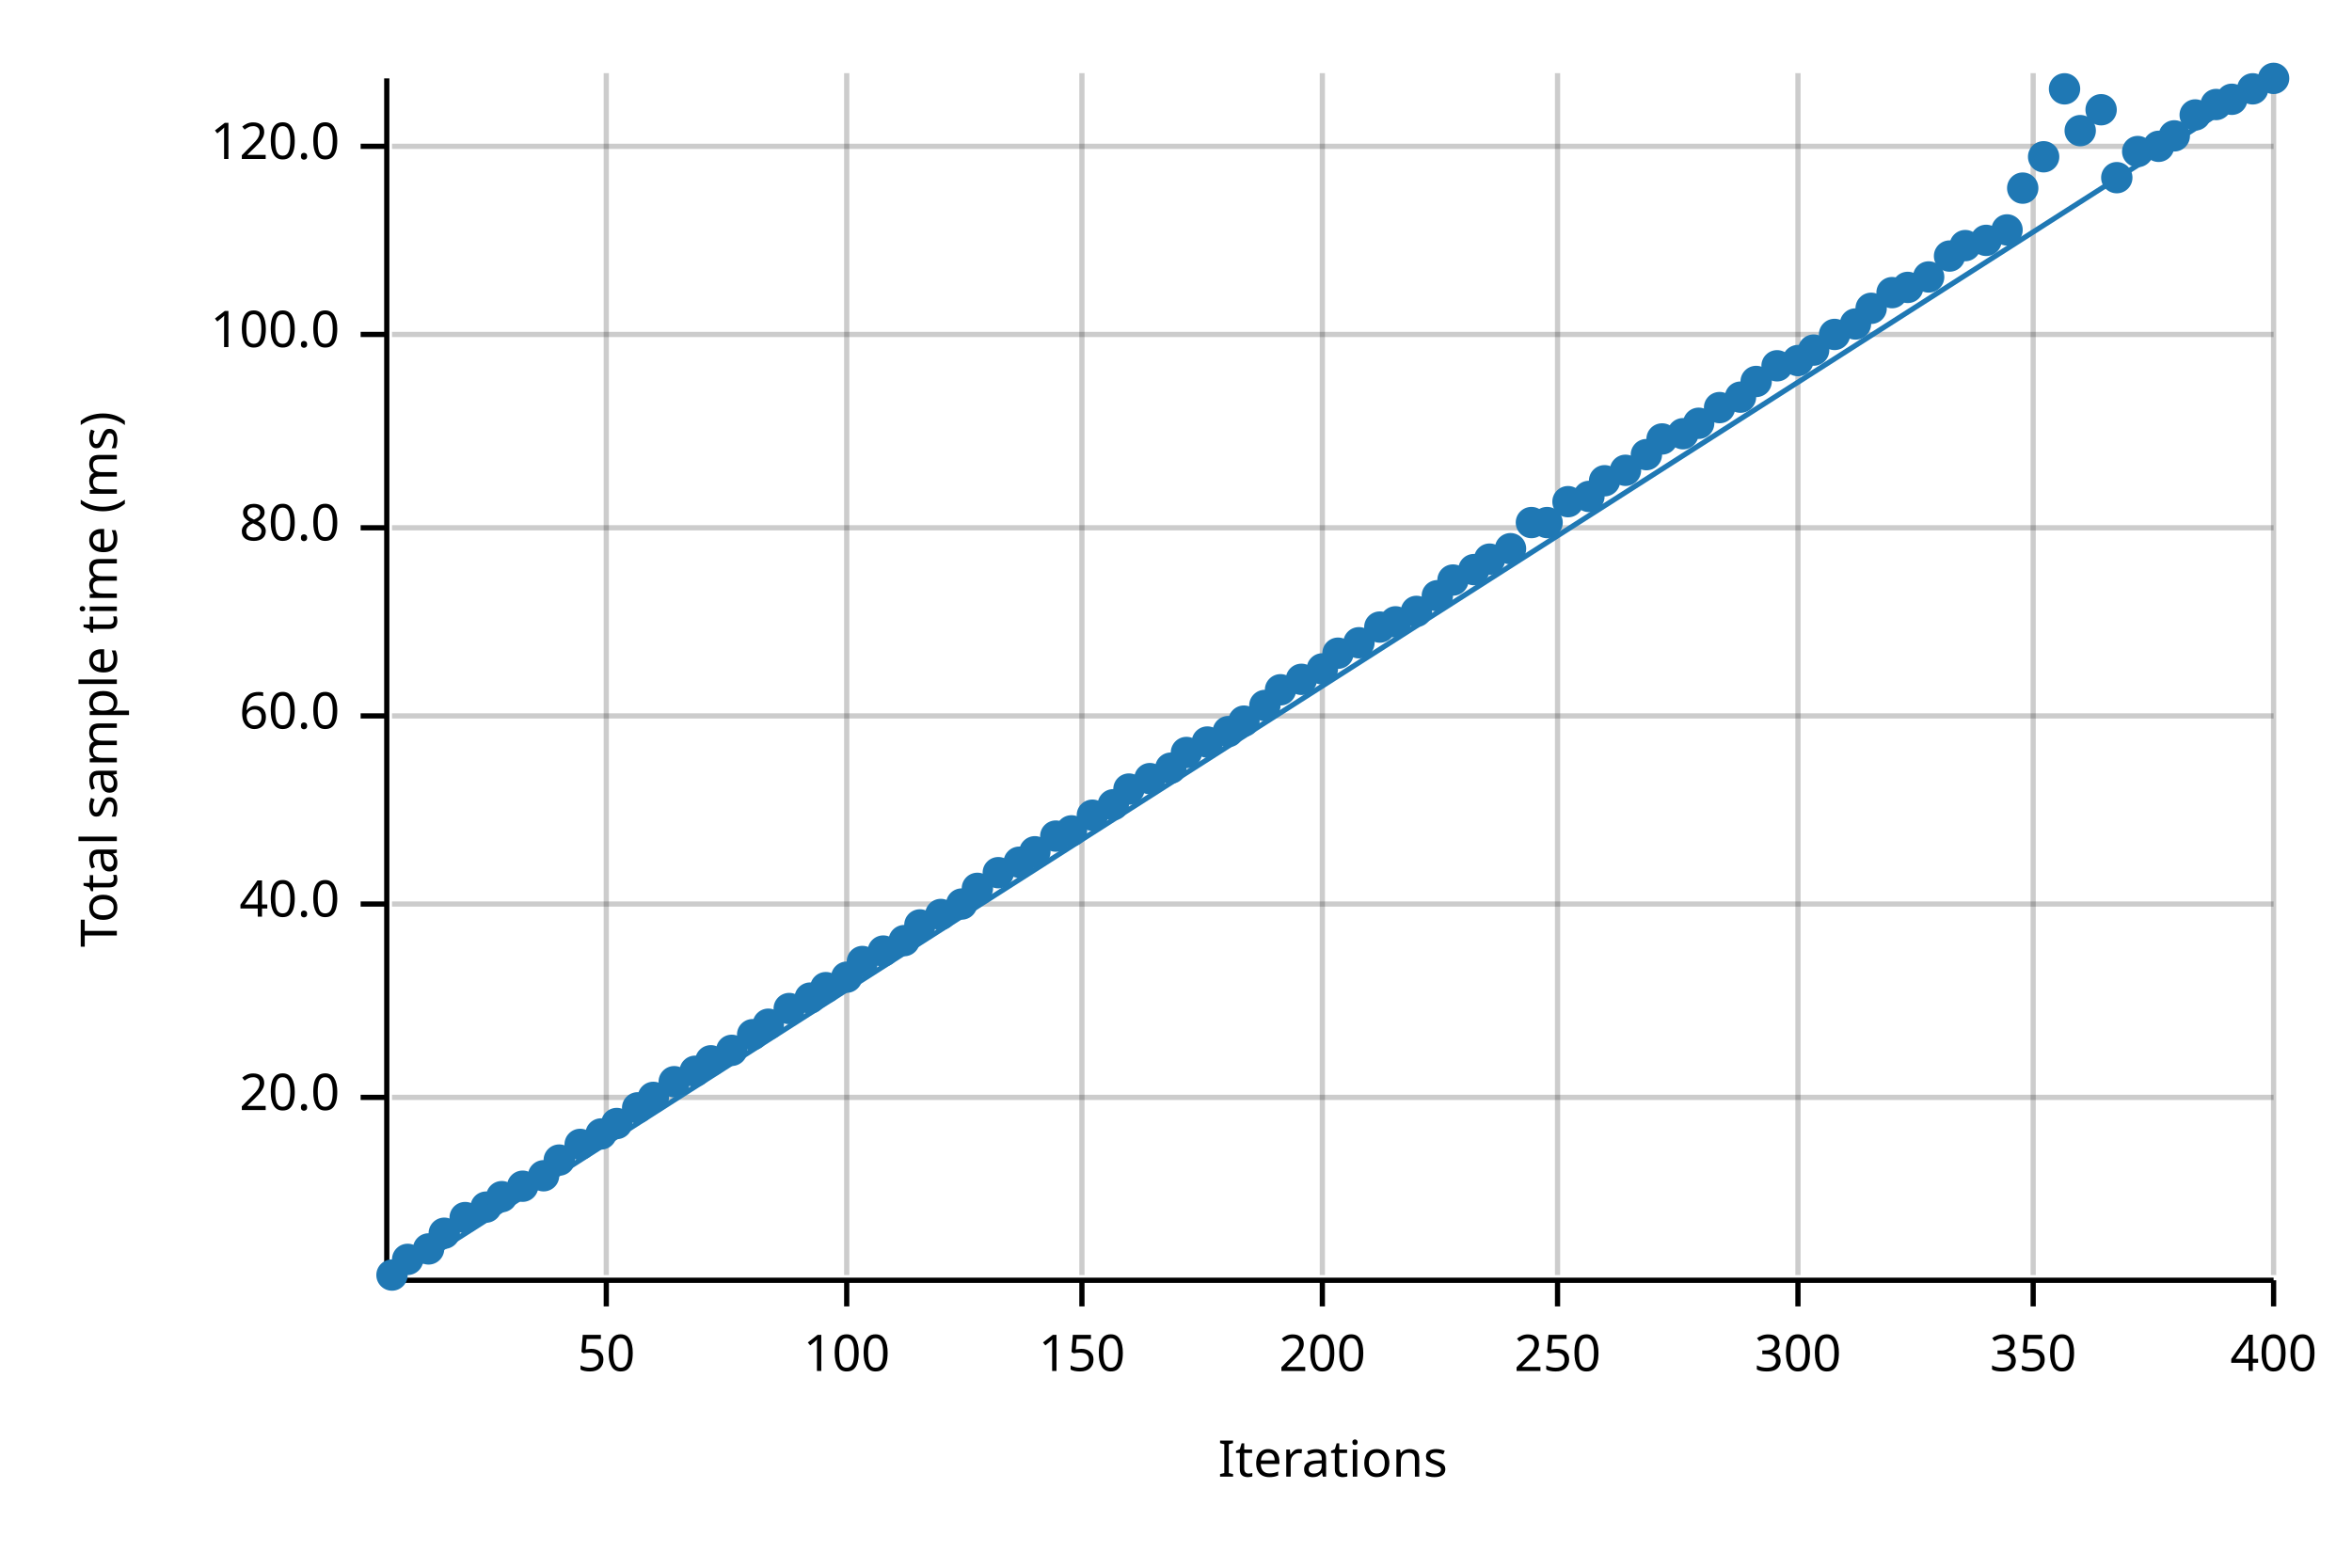
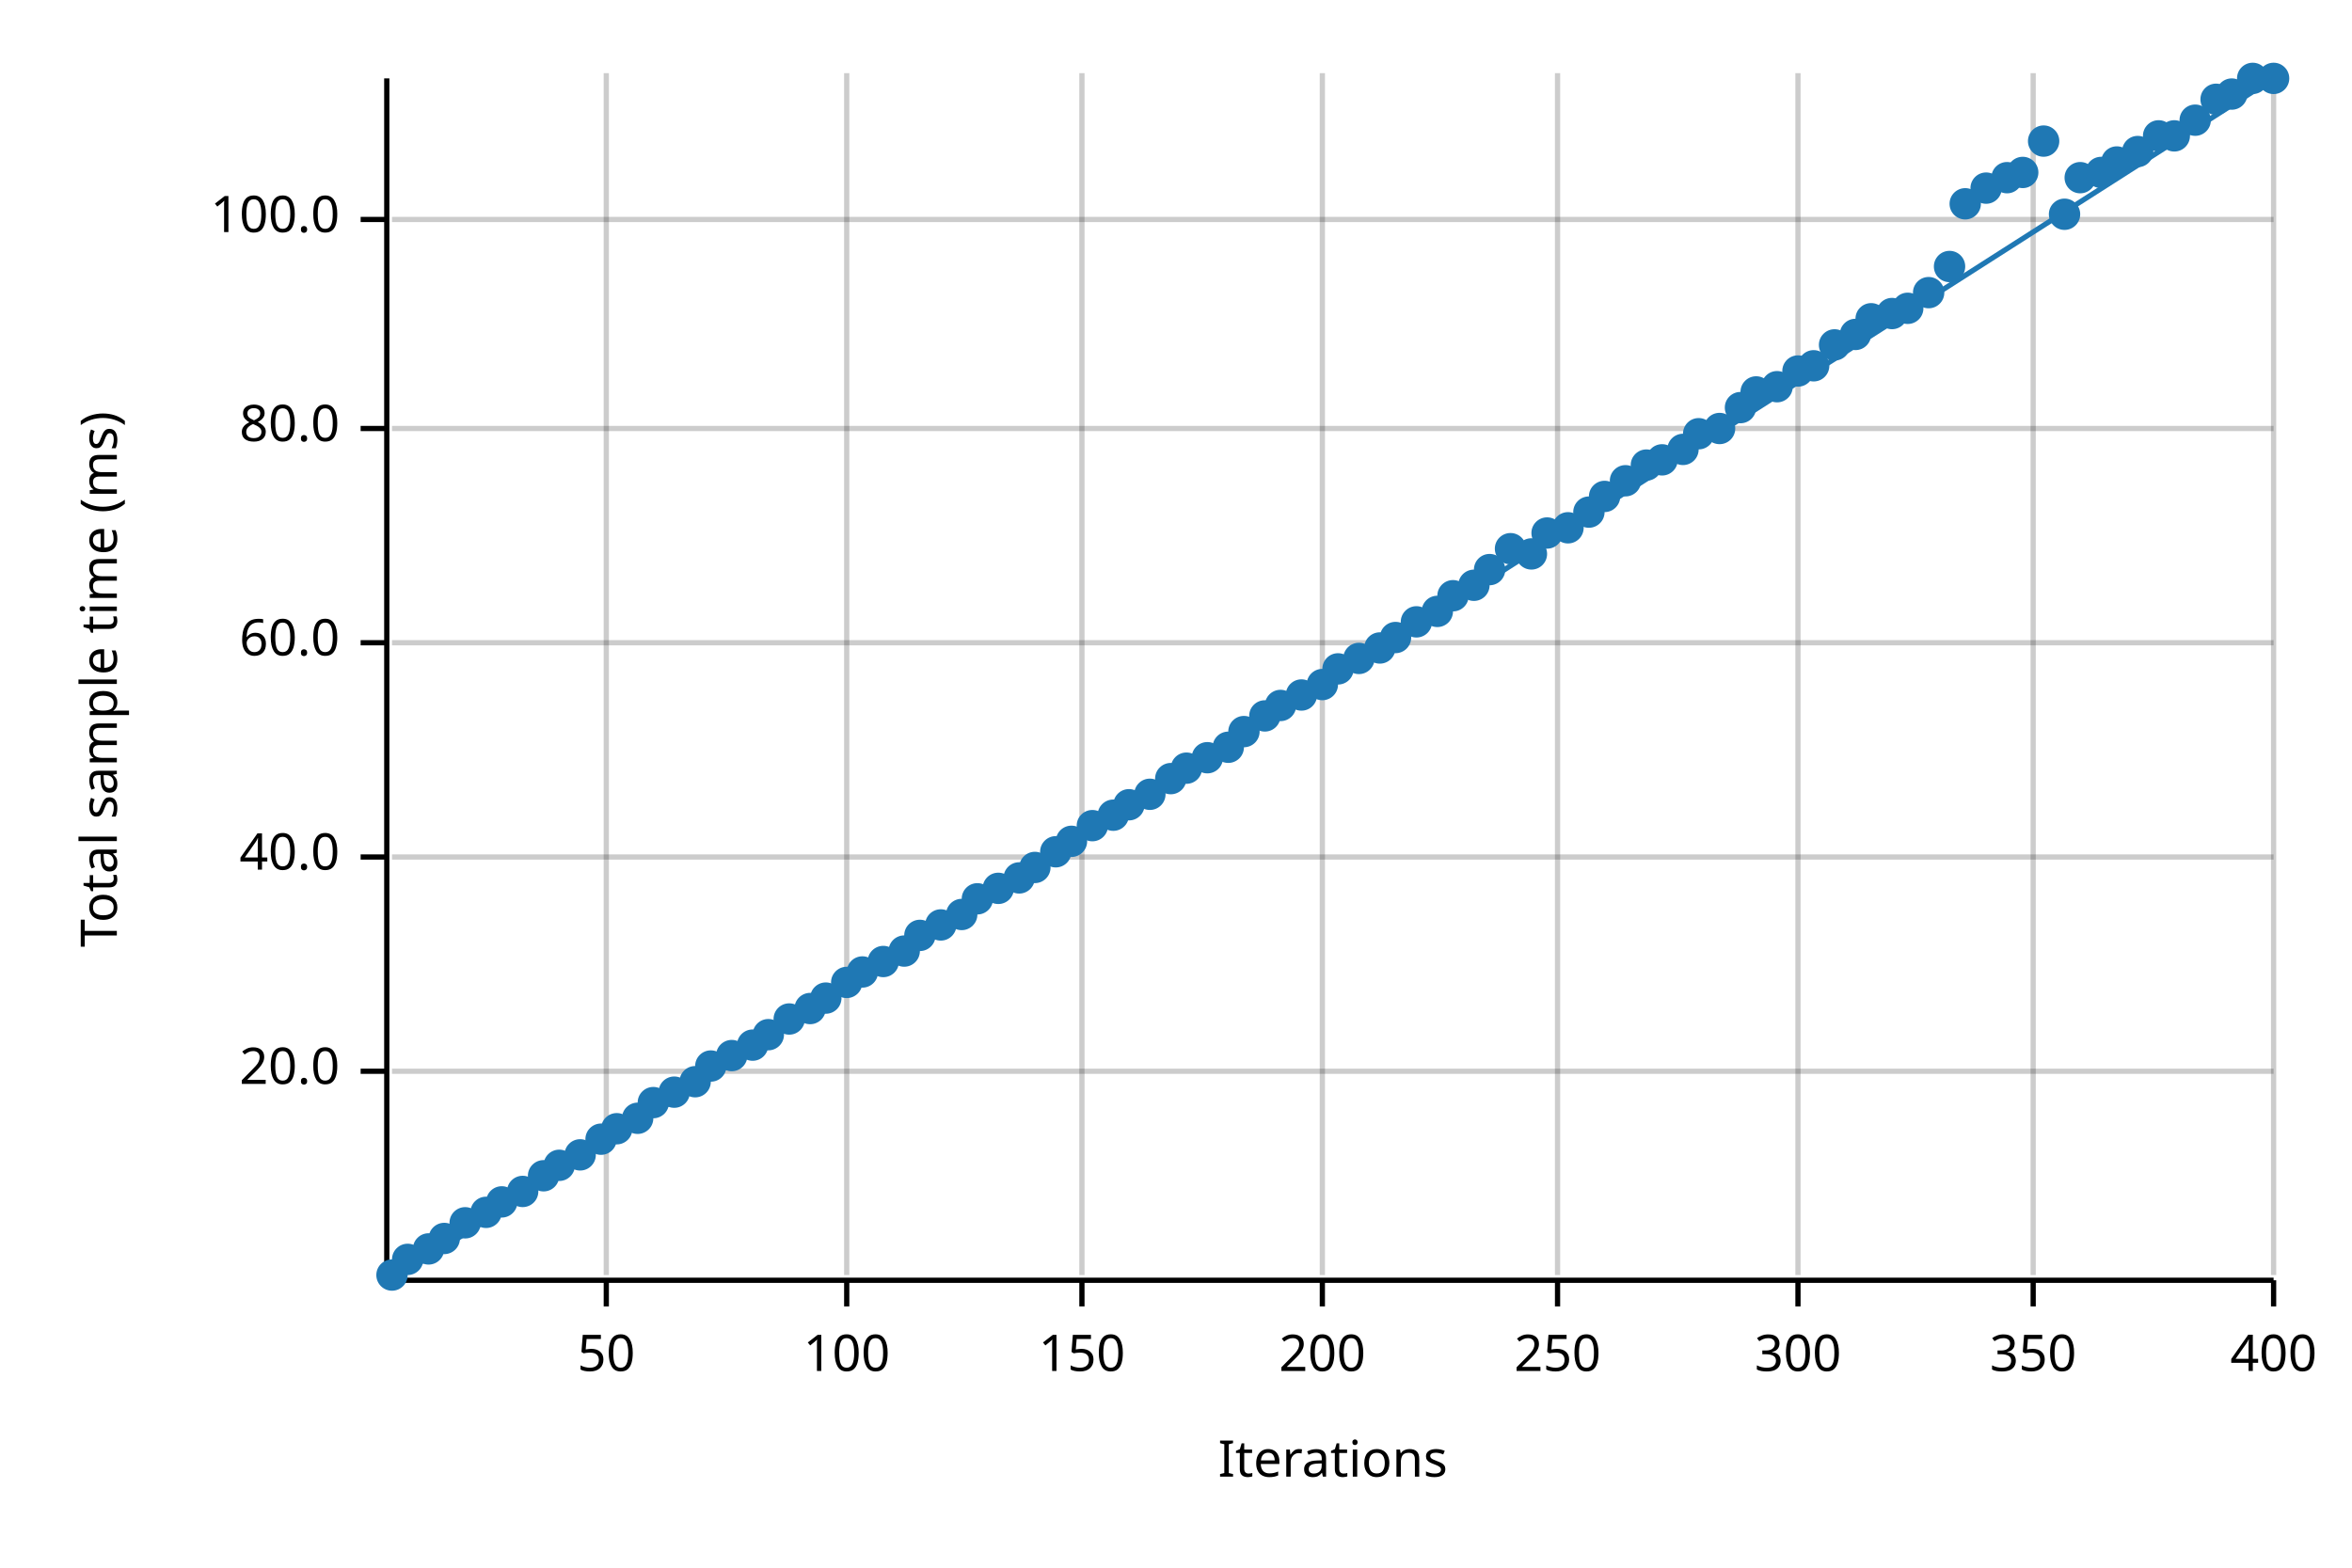
<svg xmlns="http://www.w3.org/2000/svg" width="450" height="300">
  <text x="15" y="130" dy="0.76em" text-anchor="middle" font-family="sans-serif" font-size="9.677" opacity="1" fill="#000000" transform="rotate(270, 15, 130)">
Total sample time (ms)
</text>
  <text x="255" y="285" dy="-0.5ex" text-anchor="middle" font-family="sans-serif" font-size="9.677" opacity="1" fill="#000000">
Iterations
</text>
  <line opacity="0.2" stroke="#000000" stroke-width="1" x1="116" y1="244" x2="116" y2="14" />
  <line opacity="0.2" stroke="#000000" stroke-width="1" x1="162" y1="244" x2="162" y2="14" />
  <line opacity="0.2" stroke="#000000" stroke-width="1" x1="207" y1="244" x2="207" y2="14" />
  <line opacity="0.2" stroke="#000000" stroke-width="1" x1="253" y1="244" x2="253" y2="14" />
  <line opacity="0.2" stroke="#000000" stroke-width="1" x1="298" y1="244" x2="298" y2="14" />
  <line opacity="0.2" stroke="#000000" stroke-width="1" x1="344" y1="244" x2="344" y2="14" />
  <line opacity="0.2" stroke="#000000" stroke-width="1" x1="389" y1="244" x2="389" y2="14" />
  <line opacity="0.2" stroke="#000000" stroke-width="1" x1="435" y1="244" x2="435" y2="14" />
-   <line opacity="0.2" stroke="#000000" stroke-width="1" x1="75" y1="210" x2="435" y2="210" />
-   <line opacity="0.2" stroke="#000000" stroke-width="1" x1="75" y1="173" x2="435" y2="173" />
-   <line opacity="0.2" stroke="#000000" stroke-width="1" x1="75" y1="137" x2="435" y2="137" />
-   <line opacity="0.2" stroke="#000000" stroke-width="1" x1="75" y1="101" x2="435" y2="101" />
-   <line opacity="0.2" stroke="#000000" stroke-width="1" x1="75" y1="64" x2="435" y2="64" />
-   <line opacity="0.2" stroke="#000000" stroke-width="1" x1="75" y1="28" x2="435" y2="28" />
+   <line opacity="0.2" stroke="#000000" stroke-width="1" x1="75" y1="205" x2="435" y2="205" />
+   <line opacity="0.2" stroke="#000000" stroke-width="1" x1="75" y1="164" x2="435" y2="164" />
+   <line opacity="0.2" stroke="#000000" stroke-width="1" x1="75" y1="123" x2="435" y2="123" />
+   <line opacity="0.2" stroke="#000000" stroke-width="1" x1="75" y1="82" x2="435" y2="82" />
+   <line opacity="0.2" stroke="#000000" stroke-width="1" x1="75" y1="42" x2="435" y2="42" />
  <polyline fill="none" opacity="1" stroke="#000000" stroke-width="1" points="74,15 74,245 " />
-   <text x="65" y="210" dy="0.5ex" text-anchor="end" font-family="sans-serif" font-size="9.677" opacity="1" fill="#000000">
+   <text x="65" y="205" dy="0.5ex" text-anchor="end" font-family="sans-serif" font-size="9.677" opacity="1" fill="#000000">
20.0
</text>
-   <polyline fill="none" opacity="1" stroke="#000000" stroke-width="1" points="69,210 74,210 " />
-   <text x="65" y="173" dy="0.5ex" text-anchor="end" font-family="sans-serif" font-size="9.677" opacity="1" fill="#000000">
+   <polyline fill="none" opacity="1" stroke="#000000" stroke-width="1" points="69,205 74,205 " />
+   <text x="65" y="164" dy="0.5ex" text-anchor="end" font-family="sans-serif" font-size="9.677" opacity="1" fill="#000000">
40.0
</text>
-   <polyline fill="none" opacity="1" stroke="#000000" stroke-width="1" points="69,173 74,173 " />
-   <text x="65" y="137" dy="0.5ex" text-anchor="end" font-family="sans-serif" font-size="9.677" opacity="1" fill="#000000">
+   <polyline fill="none" opacity="1" stroke="#000000" stroke-width="1" points="69,164 74,164 " />
+   <text x="65" y="123" dy="0.5ex" text-anchor="end" font-family="sans-serif" font-size="9.677" opacity="1" fill="#000000">
60.0
</text>
-   <polyline fill="none" opacity="1" stroke="#000000" stroke-width="1" points="69,137 74,137 " />
-   <text x="65" y="101" dy="0.5ex" text-anchor="end" font-family="sans-serif" font-size="9.677" opacity="1" fill="#000000">
+   <polyline fill="none" opacity="1" stroke="#000000" stroke-width="1" points="69,123 74,123 " />
+   <text x="65" y="82" dy="0.5ex" text-anchor="end" font-family="sans-serif" font-size="9.677" opacity="1" fill="#000000">
80.0
</text>
-   <polyline fill="none" opacity="1" stroke="#000000" stroke-width="1" points="69,101 74,101 " />
-   <text x="65" y="64" dy="0.5ex" text-anchor="end" font-family="sans-serif" font-size="9.677" opacity="1" fill="#000000">
+   <polyline fill="none" opacity="1" stroke="#000000" stroke-width="1" points="69,82 74,82 " />
+   <text x="65" y="42" dy="0.5ex" text-anchor="end" font-family="sans-serif" font-size="9.677" opacity="1" fill="#000000">
100.0
</text>
-   <polyline fill="none" opacity="1" stroke="#000000" stroke-width="1" points="69,64 74,64 " />
-   <text x="65" y="28" dy="0.5ex" text-anchor="end" font-family="sans-serif" font-size="9.677" opacity="1" fill="#000000">
- 120.0
- </text>
-   <polyline fill="none" opacity="1" stroke="#000000" stroke-width="1" points="69,28 74,28 " />
+   <polyline fill="none" opacity="1" stroke="#000000" stroke-width="1" points="69,42 74,42 " />
  <polyline fill="none" opacity="1" stroke="#000000" stroke-width="1" points="75,245 435,245 " />
  <text x="116" y="255" dy="0.76em" text-anchor="middle" font-family="sans-serif" font-size="9.677" opacity="1" fill="#000000">
50
</text>
  <polyline fill="none" opacity="1" stroke="#000000" stroke-width="1" points="116,245 116,250 " />
  <text x="162" y="255" dy="0.76em" text-anchor="middle" font-family="sans-serif" font-size="9.677" opacity="1" fill="#000000">
100
</text>
  <polyline fill="none" opacity="1" stroke="#000000" stroke-width="1" points="162,245 162,250 " />
  <text x="207" y="255" dy="0.76em" text-anchor="middle" font-family="sans-serif" font-size="9.677" opacity="1" fill="#000000">
150
</text>
  <polyline fill="none" opacity="1" stroke="#000000" stroke-width="1" points="207,245 207,250 " />
  <text x="253" y="255" dy="0.76em" text-anchor="middle" font-family="sans-serif" font-size="9.677" opacity="1" fill="#000000">
200
</text>
  <polyline fill="none" opacity="1" stroke="#000000" stroke-width="1" points="253,245 253,250 " />
  <text x="298" y="255" dy="0.76em" text-anchor="middle" font-family="sans-serif" font-size="9.677" opacity="1" fill="#000000">
250
</text>
  <polyline fill="none" opacity="1" stroke="#000000" stroke-width="1" points="298,245 298,250 " />
  <text x="344" y="255" dy="0.76em" text-anchor="middle" font-family="sans-serif" font-size="9.677" opacity="1" fill="#000000">
300
</text>
  <polyline fill="none" opacity="1" stroke="#000000" stroke-width="1" points="344,245 344,250 " />
  <text x="389" y="255" dy="0.76em" text-anchor="middle" font-family="sans-serif" font-size="9.677" opacity="1" fill="#000000">
350
</text>
  <polyline fill="none" opacity="1" stroke="#000000" stroke-width="1" points="389,245 389,250 " />
  <text x="435" y="255" dy="0.76em" text-anchor="middle" font-family="sans-serif" font-size="9.677" opacity="1" fill="#000000">
400
</text>
  <polyline fill="none" opacity="1" stroke="#000000" stroke-width="1" points="435,245 435,250 " />
  <circle cx="75" cy="244" r="3" opacity="1" fill="#1F78B4" stroke="none" />
  <circle cx="78" cy="241" r="3" opacity="1" fill="#1F78B4" stroke="none" />
  <circle cx="82" cy="239" r="3" opacity="1" fill="#1F78B4" stroke="none" />
-   <circle cx="85" cy="236" r="3" opacity="1" fill="#1F78B4" stroke="none" />
-   <circle cx="89" cy="233" r="3" opacity="1" fill="#1F78B4" stroke="none" />
-   <circle cx="93" cy="231" r="3" opacity="1" fill="#1F78B4" stroke="none" />
-   <circle cx="96" cy="229" r="3" opacity="1" fill="#1F78B4" stroke="none" />
-   <circle cx="100" cy="227" r="3" opacity="1" fill="#1F78B4" stroke="none" />
+   <circle cx="85" cy="237" r="3" opacity="1" fill="#1F78B4" stroke="none" />
+   <circle cx="89" cy="234" r="3" opacity="1" fill="#1F78B4" stroke="none" />
+   <circle cx="93" cy="232" r="3" opacity="1" fill="#1F78B4" stroke="none" />
+   <circle cx="96" cy="230" r="3" opacity="1" fill="#1F78B4" stroke="none" />
+   <circle cx="100" cy="228" r="3" opacity="1" fill="#1F78B4" stroke="none" />
  <circle cx="104" cy="225" r="3" opacity="1" fill="#1F78B4" stroke="none" />
-   <circle cx="107" cy="222" r="3" opacity="1" fill="#1F78B4" stroke="none" />
-   <circle cx="111" cy="219" r="3" opacity="1" fill="#1F78B4" stroke="none" />
-   <circle cx="115" cy="217" r="3" opacity="1" fill="#1F78B4" stroke="none" />
-   <circle cx="118" cy="215" r="3" opacity="1" fill="#1F78B4" stroke="none" />
-   <circle cx="122" cy="212" r="3" opacity="1" fill="#1F78B4" stroke="none" />
-   <circle cx="125" cy="210" r="3" opacity="1" fill="#1F78B4" stroke="none" />
-   <circle cx="129" cy="207" r="3" opacity="1" fill="#1F78B4" stroke="none" />
-   <circle cx="133" cy="205" r="3" opacity="1" fill="#1F78B4" stroke="none" />
-   <circle cx="136" cy="203" r="3" opacity="1" fill="#1F78B4" stroke="none" />
-   <circle cx="140" cy="201" r="3" opacity="1" fill="#1F78B4" stroke="none" />
-   <circle cx="144" cy="198" r="3" opacity="1" fill="#1F78B4" stroke="none" />
-   <circle cx="147" cy="196" r="3" opacity="1" fill="#1F78B4" stroke="none" />
-   <circle cx="151" cy="193" r="3" opacity="1" fill="#1F78B4" stroke="none" />
-   <circle cx="155" cy="191" r="3" opacity="1" fill="#1F78B4" stroke="none" />
-   <circle cx="158" cy="189" r="3" opacity="1" fill="#1F78B4" stroke="none" />
-   <circle cx="162" cy="187" r="3" opacity="1" fill="#1F78B4" stroke="none" />
-   <circle cx="165" cy="184" r="3" opacity="1" fill="#1F78B4" stroke="none" />
-   <circle cx="169" cy="182" r="3" opacity="1" fill="#1F78B4" stroke="none" />
-   <circle cx="173" cy="180" r="3" opacity="1" fill="#1F78B4" stroke="none" />
-   <circle cx="176" cy="177" r="3" opacity="1" fill="#1F78B4" stroke="none" />
-   <circle cx="180" cy="175" r="3" opacity="1" fill="#1F78B4" stroke="none" />
-   <circle cx="184" cy="173" r="3" opacity="1" fill="#1F78B4" stroke="none" />
-   <circle cx="187" cy="170" r="3" opacity="1" fill="#1F78B4" stroke="none" />
-   <circle cx="191" cy="167" r="3" opacity="1" fill="#1F78B4" stroke="none" />
-   <circle cx="195" cy="165" r="3" opacity="1" fill="#1F78B4" stroke="none" />
-   <circle cx="198" cy="163" r="3" opacity="1" fill="#1F78B4" stroke="none" />
-   <circle cx="202" cy="160" r="3" opacity="1" fill="#1F78B4" stroke="none" />
-   <circle cx="205" cy="159" r="3" opacity="1" fill="#1F78B4" stroke="none" />
-   <circle cx="209" cy="156" r="3" opacity="1" fill="#1F78B4" stroke="none" />
-   <circle cx="213" cy="154" r="3" opacity="1" fill="#1F78B4" stroke="none" />
-   <circle cx="216" cy="151" r="3" opacity="1" fill="#1F78B4" stroke="none" />
-   <circle cx="220" cy="149" r="3" opacity="1" fill="#1F78B4" stroke="none" />
-   <circle cx="224" cy="147" r="3" opacity="1" fill="#1F78B4" stroke="none" />
-   <circle cx="227" cy="144" r="3" opacity="1" fill="#1F78B4" stroke="none" />
-   <circle cx="231" cy="142" r="3" opacity="1" fill="#1F78B4" stroke="none" />
-   <circle cx="235" cy="140" r="3" opacity="1" fill="#1F78B4" stroke="none" />
-   <circle cx="238" cy="138" r="3" opacity="1" fill="#1F78B4" stroke="none" />
-   <circle cx="242" cy="135" r="3" opacity="1" fill="#1F78B4" stroke="none" />
-   <circle cx="245" cy="132" r="3" opacity="1" fill="#1F78B4" stroke="none" />
-   <circle cx="249" cy="130" r="3" opacity="1" fill="#1F78B4" stroke="none" />
-   <circle cx="253" cy="128" r="3" opacity="1" fill="#1F78B4" stroke="none" />
-   <circle cx="256" cy="125" r="3" opacity="1" fill="#1F78B4" stroke="none" />
-   <circle cx="260" cy="123" r="3" opacity="1" fill="#1F78B4" stroke="none" />
-   <circle cx="264" cy="120" r="3" opacity="1" fill="#1F78B4" stroke="none" />
-   <circle cx="267" cy="119" r="3" opacity="1" fill="#1F78B4" stroke="none" />
-   <circle cx="271" cy="117" r="3" opacity="1" fill="#1F78B4" stroke="none" />
-   <circle cx="275" cy="114" r="3" opacity="1" fill="#1F78B4" stroke="none" />
-   <circle cx="278" cy="111" r="3" opacity="1" fill="#1F78B4" stroke="none" />
-   <circle cx="282" cy="109" r="3" opacity="1" fill="#1F78B4" stroke="none" />
-   <circle cx="285" cy="107" r="3" opacity="1" fill="#1F78B4" stroke="none" />
+   <circle cx="107" cy="223" r="3" opacity="1" fill="#1F78B4" stroke="none" />
+   <circle cx="111" cy="221" r="3" opacity="1" fill="#1F78B4" stroke="none" />
+   <circle cx="115" cy="218" r="3" opacity="1" fill="#1F78B4" stroke="none" />
+   <circle cx="118" cy="216" r="3" opacity="1" fill="#1F78B4" stroke="none" />
+   <circle cx="122" cy="214" r="3" opacity="1" fill="#1F78B4" stroke="none" />
+   <circle cx="125" cy="211" r="3" opacity="1" fill="#1F78B4" stroke="none" />
+   <circle cx="129" cy="209" r="3" opacity="1" fill="#1F78B4" stroke="none" />
+   <circle cx="133" cy="207" r="3" opacity="1" fill="#1F78B4" stroke="none" />
+   <circle cx="136" cy="204" r="3" opacity="1" fill="#1F78B4" stroke="none" />
+   <circle cx="140" cy="202" r="3" opacity="1" fill="#1F78B4" stroke="none" />
+   <circle cx="144" cy="200" r="3" opacity="1" fill="#1F78B4" stroke="none" />
+   <circle cx="147" cy="198" r="3" opacity="1" fill="#1F78B4" stroke="none" />
+   <circle cx="151" cy="195" r="3" opacity="1" fill="#1F78B4" stroke="none" />
+   <circle cx="155" cy="193" r="3" opacity="1" fill="#1F78B4" stroke="none" />
+   <circle cx="158" cy="191" r="3" opacity="1" fill="#1F78B4" stroke="none" />
+   <circle cx="162" cy="188" r="3" opacity="1" fill="#1F78B4" stroke="none" />
+   <circle cx="165" cy="186" r="3" opacity="1" fill="#1F78B4" stroke="none" />
+   <circle cx="169" cy="184" r="3" opacity="1" fill="#1F78B4" stroke="none" />
+   <circle cx="173" cy="182" r="3" opacity="1" fill="#1F78B4" stroke="none" />
+   <circle cx="176" cy="179" r="3" opacity="1" fill="#1F78B4" stroke="none" />
+   <circle cx="180" cy="177" r="3" opacity="1" fill="#1F78B4" stroke="none" />
+   <circle cx="184" cy="175" r="3" opacity="1" fill="#1F78B4" stroke="none" />
+   <circle cx="187" cy="172" r="3" opacity="1" fill="#1F78B4" stroke="none" />
+   <circle cx="191" cy="170" r="3" opacity="1" fill="#1F78B4" stroke="none" />
+   <circle cx="195" cy="168" r="3" opacity="1" fill="#1F78B4" stroke="none" />
+   <circle cx="198" cy="166" r="3" opacity="1" fill="#1F78B4" stroke="none" />
+   <circle cx="202" cy="163" r="3" opacity="1" fill="#1F78B4" stroke="none" />
+   <circle cx="205" cy="161" r="3" opacity="1" fill="#1F78B4" stroke="none" />
+   <circle cx="209" cy="158" r="3" opacity="1" fill="#1F78B4" stroke="none" />
+   <circle cx="213" cy="156" r="3" opacity="1" fill="#1F78B4" stroke="none" />
+   <circle cx="216" cy="154" r="3" opacity="1" fill="#1F78B4" stroke="none" />
+   <circle cx="220" cy="152" r="3" opacity="1" fill="#1F78B4" stroke="none" />
+   <circle cx="224" cy="149" r="3" opacity="1" fill="#1F78B4" stroke="none" />
+   <circle cx="227" cy="147" r="3" opacity="1" fill="#1F78B4" stroke="none" />
+   <circle cx="231" cy="145" r="3" opacity="1" fill="#1F78B4" stroke="none" />
+   <circle cx="235" cy="143" r="3" opacity="1" fill="#1F78B4" stroke="none" />
+   <circle cx="238" cy="140" r="3" opacity="1" fill="#1F78B4" stroke="none" />
+   <circle cx="242" cy="137" r="3" opacity="1" fill="#1F78B4" stroke="none" />
+   <circle cx="245" cy="135" r="3" opacity="1" fill="#1F78B4" stroke="none" />
+   <circle cx="249" cy="133" r="3" opacity="1" fill="#1F78B4" stroke="none" />
+   <circle cx="253" cy="131" r="3" opacity="1" fill="#1F78B4" stroke="none" />
+   <circle cx="256" cy="128" r="3" opacity="1" fill="#1F78B4" stroke="none" />
+   <circle cx="260" cy="126" r="3" opacity="1" fill="#1F78B4" stroke="none" />
+   <circle cx="264" cy="124" r="3" opacity="1" fill="#1F78B4" stroke="none" />
+   <circle cx="267" cy="122" r="3" opacity="1" fill="#1F78B4" stroke="none" />
+   <circle cx="271" cy="119" r="3" opacity="1" fill="#1F78B4" stroke="none" />
+   <circle cx="275" cy="117" r="3" opacity="1" fill="#1F78B4" stroke="none" />
+   <circle cx="278" cy="114" r="3" opacity="1" fill="#1F78B4" stroke="none" />
+   <circle cx="282" cy="112" r="3" opacity="1" fill="#1F78B4" stroke="none" />
+   <circle cx="285" cy="109" r="3" opacity="1" fill="#1F78B4" stroke="none" />
  <circle cx="289" cy="105" r="3" opacity="1" fill="#1F78B4" stroke="none" />
-   <circle cx="293" cy="100" r="3" opacity="1" fill="#1F78B4" stroke="none" />
-   <circle cx="296" cy="100" r="3" opacity="1" fill="#1F78B4" stroke="none" />
-   <circle cx="300" cy="96" r="3" opacity="1" fill="#1F78B4" stroke="none" />
-   <circle cx="304" cy="95" r="3" opacity="1" fill="#1F78B4" stroke="none" />
-   <circle cx="307" cy="92" r="3" opacity="1" fill="#1F78B4" stroke="none" />
-   <circle cx="311" cy="90" r="3" opacity="1" fill="#1F78B4" stroke="none" />
-   <circle cx="315" cy="87" r="3" opacity="1" fill="#1F78B4" stroke="none" />
-   <circle cx="318" cy="84" r="3" opacity="1" fill="#1F78B4" stroke="none" />
-   <circle cx="322" cy="83" r="3" opacity="1" fill="#1F78B4" stroke="none" />
-   <circle cx="325" cy="81" r="3" opacity="1" fill="#1F78B4" stroke="none" />
-   <circle cx="329" cy="78" r="3" opacity="1" fill="#1F78B4" stroke="none" />
-   <circle cx="333" cy="76" r="3" opacity="1" fill="#1F78B4" stroke="none" />
-   <circle cx="336" cy="73" r="3" opacity="1" fill="#1F78B4" stroke="none" />
-   <circle cx="340" cy="70" r="3" opacity="1" fill="#1F78B4" stroke="none" />
-   <circle cx="344" cy="69" r="3" opacity="1" fill="#1F78B4" stroke="none" />
-   <circle cx="347" cy="67" r="3" opacity="1" fill="#1F78B4" stroke="none" />
-   <circle cx="351" cy="64" r="3" opacity="1" fill="#1F78B4" stroke="none" />
-   <circle cx="355" cy="62" r="3" opacity="1" fill="#1F78B4" stroke="none" />
-   <circle cx="358" cy="59" r="3" opacity="1" fill="#1F78B4" stroke="none" />
-   <circle cx="362" cy="56" r="3" opacity="1" fill="#1F78B4" stroke="none" />
-   <circle cx="365" cy="55" r="3" opacity="1" fill="#1F78B4" stroke="none" />
-   <circle cx="369" cy="53" r="3" opacity="1" fill="#1F78B4" stroke="none" />
-   <circle cx="373" cy="49" r="3" opacity="1" fill="#1F78B4" stroke="none" />
-   <circle cx="376" cy="47" r="3" opacity="1" fill="#1F78B4" stroke="none" />
-   <circle cx="380" cy="46" r="3" opacity="1" fill="#1F78B4" stroke="none" />
-   <circle cx="384" cy="44" r="3" opacity="1" fill="#1F78B4" stroke="none" />
-   <circle cx="387" cy="36" r="3" opacity="1" fill="#1F78B4" stroke="none" />
-   <circle cx="391" cy="30" r="3" opacity="1" fill="#1F78B4" stroke="none" />
-   <circle cx="395" cy="17" r="3" opacity="1" fill="#1F78B4" stroke="none" />
-   <circle cx="398" cy="25" r="3" opacity="1" fill="#1F78B4" stroke="none" />
-   <circle cx="402" cy="21" r="3" opacity="1" fill="#1F78B4" stroke="none" />
-   <circle cx="405" cy="34" r="3" opacity="1" fill="#1F78B4" stroke="none" />
+   <circle cx="293" cy="106" r="3" opacity="1" fill="#1F78B4" stroke="none" />
+   <circle cx="296" cy="102" r="3" opacity="1" fill="#1F78B4" stroke="none" />
+   <circle cx="300" cy="101" r="3" opacity="1" fill="#1F78B4" stroke="none" />
+   <circle cx="304" cy="98" r="3" opacity="1" fill="#1F78B4" stroke="none" />
+   <circle cx="307" cy="95" r="3" opacity="1" fill="#1F78B4" stroke="none" />
+   <circle cx="311" cy="92" r="3" opacity="1" fill="#1F78B4" stroke="none" />
+   <circle cx="315" cy="89" r="3" opacity="1" fill="#1F78B4" stroke="none" />
+   <circle cx="318" cy="88" r="3" opacity="1" fill="#1F78B4" stroke="none" />
+   <circle cx="322" cy="86" r="3" opacity="1" fill="#1F78B4" stroke="none" />
+   <circle cx="325" cy="83" r="3" opacity="1" fill="#1F78B4" stroke="none" />
+   <circle cx="329" cy="82" r="3" opacity="1" fill="#1F78B4" stroke="none" />
+   <circle cx="333" cy="78" r="3" opacity="1" fill="#1F78B4" stroke="none" />
+   <circle cx="336" cy="75" r="3" opacity="1" fill="#1F78B4" stroke="none" />
+   <circle cx="340" cy="74" r="3" opacity="1" fill="#1F78B4" stroke="none" />
+   <circle cx="344" cy="71" r="3" opacity="1" fill="#1F78B4" stroke="none" />
+   <circle cx="347" cy="70" r="3" opacity="1" fill="#1F78B4" stroke="none" />
+   <circle cx="351" cy="66" r="3" opacity="1" fill="#1F78B4" stroke="none" />
+   <circle cx="355" cy="64" r="3" opacity="1" fill="#1F78B4" stroke="none" />
+   <circle cx="358" cy="61" r="3" opacity="1" fill="#1F78B4" stroke="none" />
+   <circle cx="362" cy="60" r="3" opacity="1" fill="#1F78B4" stroke="none" />
+   <circle cx="365" cy="59" r="3" opacity="1" fill="#1F78B4" stroke="none" />
+   <circle cx="369" cy="56" r="3" opacity="1" fill="#1F78B4" stroke="none" />
+   <circle cx="373" cy="51" r="3" opacity="1" fill="#1F78B4" stroke="none" />
+   <circle cx="376" cy="39" r="3" opacity="1" fill="#1F78B4" stroke="none" />
+   <circle cx="380" cy="36" r="3" opacity="1" fill="#1F78B4" stroke="none" />
+   <circle cx="384" cy="34" r="3" opacity="1" fill="#1F78B4" stroke="none" />
+   <circle cx="387" cy="33" r="3" opacity="1" fill="#1F78B4" stroke="none" />
+   <circle cx="391" cy="27" r="3" opacity="1" fill="#1F78B4" stroke="none" />
+   <circle cx="395" cy="41" r="3" opacity="1" fill="#1F78B4" stroke="none" />
+   <circle cx="398" cy="34" r="3" opacity="1" fill="#1F78B4" stroke="none" />
+   <circle cx="402" cy="33" r="3" opacity="1" fill="#1F78B4" stroke="none" />
+   <circle cx="405" cy="31" r="3" opacity="1" fill="#1F78B4" stroke="none" />
  <circle cx="409" cy="29" r="3" opacity="1" fill="#1F78B4" stroke="none" />
-   <circle cx="413" cy="28" r="3" opacity="1" fill="#1F78B4" stroke="none" />
+   <circle cx="413" cy="26" r="3" opacity="1" fill="#1F78B4" stroke="none" />
  <circle cx="416" cy="26" r="3" opacity="1" fill="#1F78B4" stroke="none" />
-   <circle cx="420" cy="22" r="3" opacity="1" fill="#1F78B4" stroke="none" />
-   <circle cx="424" cy="20" r="3" opacity="1" fill="#1F78B4" stroke="none" />
-   <circle cx="427" cy="19" r="3" opacity="1" fill="#1F78B4" stroke="none" />
-   <circle cx="431" cy="17" r="3" opacity="1" fill="#1F78B4" stroke="none" />
+   <circle cx="420" cy="23" r="3" opacity="1" fill="#1F78B4" stroke="none" />
+   <circle cx="424" cy="19" r="3" opacity="1" fill="#1F78B4" stroke="none" />
+   <circle cx="427" cy="18" r="3" opacity="1" fill="#1F78B4" stroke="none" />
+   <circle cx="431" cy="15" r="3" opacity="1" fill="#1F78B4" stroke="none" />
  <circle cx="435" cy="15" r="3" opacity="1" fill="#1F78B4" stroke="none" />
  <polyline fill="none" opacity="1" stroke="#1F78B4" stroke-width="1" points="75,245 435,15 " />
  <polygon opacity="0.25" fill="#1F78B4" points="75,245 435,15 435,15 " />
</svg>
